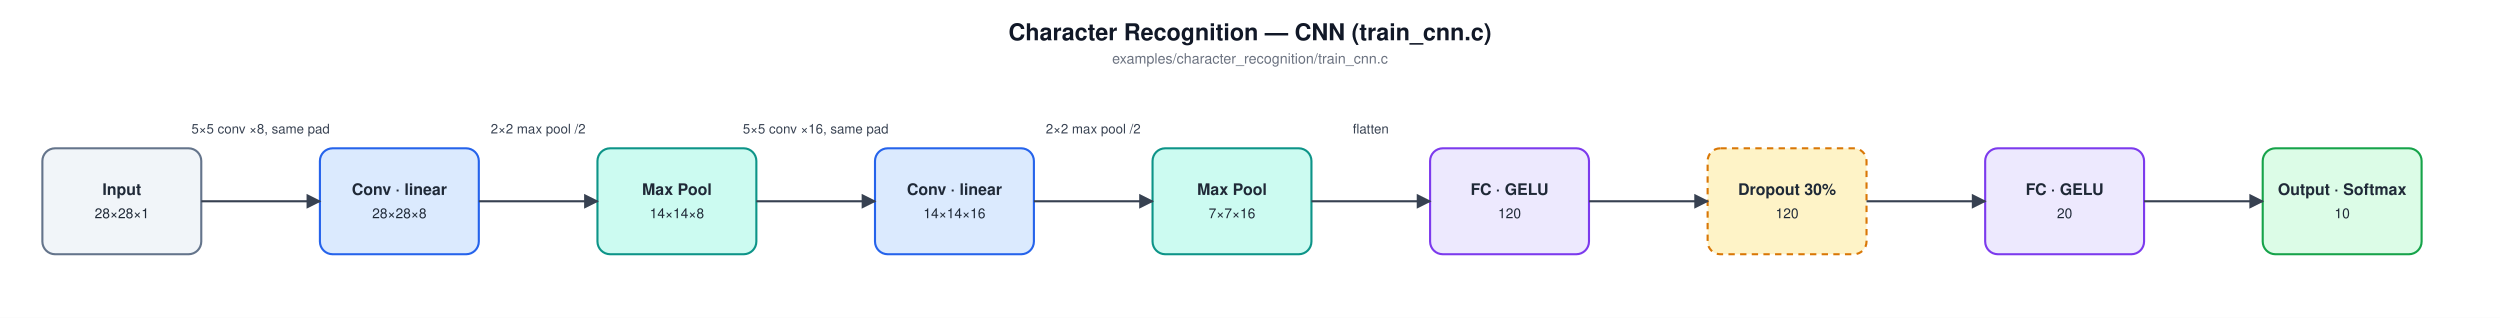
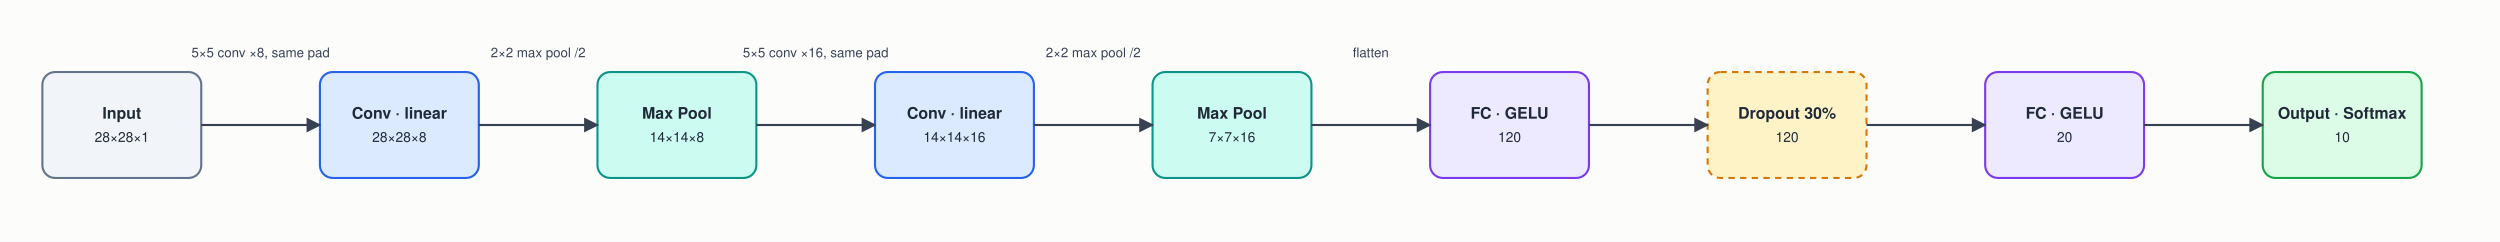
- <svg xmlns="http://www.w3.org/2000/svg" viewBox="0 0 2360 300" width="2360" height="300">
+ <svg xmlns="http://www.w3.org/2000/svg" viewBox="0 72 2360 228" width="2360" height="228">
  <defs>
    <marker id="arrow" viewBox="0 0 10 10" refX="9" refY="5" markerWidth="7" markerHeight="7" orient="auto-start-reverse">
      <path d="M0,0 L10,5 L0,10 z" fill="#374151" />
    </marker>
  </defs>
-   <rect x="0" y="0" width="2360" height="300" fill="#ffffff" />
-   <text x="1180.0" y="38" text-anchor="middle" font-family="'Segoe UI', Helvetica, Arial, sans-serif" font-size="22" font-weight="700" fill="#111827">Character Recognition — CNN (train_cnn.c)</text>
-   <text x="1180.0" y="60" text-anchor="middle" font-family="'Segoe UI', Helvetica, Arial, sans-serif" font-size="13.5" fill="#6b7280">examples/character_recognition/train_cnn.c</text>
+   <rect x="0" y="0" width="2360" height="300" fill="#fcfcfb" />
  <rect x="40" y="140" width="150" height="100" rx="12" fill="#f1f5f9" stroke="#64748b" stroke-width="2" />
  <text x="115.0" y="184.0" text-anchor="middle" font-family="'Segoe UI', Helvetica, Arial, sans-serif" font-size="15" font-weight="600" fill="#1f2937">Input</text>
  <text x="115.0" y="206.0" text-anchor="middle" font-family="'Segoe UI', Helvetica, Arial, sans-serif" font-size="13" fill="#1f2937">28×28×1</text>
  <rect x="302" y="140" width="150" height="100" rx="12" fill="#dbeafe" stroke="#2563eb" stroke-width="2" />
  <text x="377.0" y="184.0" text-anchor="middle" font-family="'Segoe UI', Helvetica, Arial, sans-serif" font-size="15" font-weight="600" fill="#1f2937">Conv · linear</text>
  <text x="377.0" y="206.0" text-anchor="middle" font-family="'Segoe UI', Helvetica, Arial, sans-serif" font-size="13" fill="#1f2937">28×28×8</text>
  <rect x="564" y="140" width="150" height="100" rx="12" fill="#ccfbf1" stroke="#0d9488" stroke-width="2" />
  <text x="639.0" y="184.0" text-anchor="middle" font-family="'Segoe UI', Helvetica, Arial, sans-serif" font-size="15" font-weight="600" fill="#1f2937">Max Pool</text>
  <text x="639.0" y="206.0" text-anchor="middle" font-family="'Segoe UI', Helvetica, Arial, sans-serif" font-size="13" fill="#1f2937">14×14×8</text>
  <rect x="826" y="140" width="150" height="100" rx="12" fill="#dbeafe" stroke="#2563eb" stroke-width="2" />
  <text x="901.0" y="184.0" text-anchor="middle" font-family="'Segoe UI', Helvetica, Arial, sans-serif" font-size="15" font-weight="600" fill="#1f2937">Conv · linear</text>
  <text x="901.0" y="206.0" text-anchor="middle" font-family="'Segoe UI', Helvetica, Arial, sans-serif" font-size="13" fill="#1f2937">14×14×16</text>
  <rect x="1088" y="140" width="150" height="100" rx="12" fill="#ccfbf1" stroke="#0d9488" stroke-width="2" />
  <text x="1163.0" y="184.0" text-anchor="middle" font-family="'Segoe UI', Helvetica, Arial, sans-serif" font-size="15" font-weight="600" fill="#1f2937">Max Pool</text>
  <text x="1163.0" y="206.0" text-anchor="middle" font-family="'Segoe UI', Helvetica, Arial, sans-serif" font-size="13" fill="#1f2937">7×7×16</text>
  <rect x="1350" y="140" width="150" height="100" rx="12" fill="#ede9fe" stroke="#7c3aed" stroke-width="2" />
  <text x="1425.0" y="184.0" text-anchor="middle" font-family="'Segoe UI', Helvetica, Arial, sans-serif" font-size="15" font-weight="600" fill="#1f2937">FC · GELU</text>
  <text x="1425.0" y="206.0" text-anchor="middle" font-family="'Segoe UI', Helvetica, Arial, sans-serif" font-size="13" fill="#1f2937">120</text>
  <rect x="1612" y="140" width="150" height="100" rx="12" fill="#fef3c7" stroke="#d97706" stroke-width="2" stroke-dasharray="6 5" />
  <text x="1687.0" y="184.0" text-anchor="middle" font-family="'Segoe UI', Helvetica, Arial, sans-serif" font-size="15" font-weight="600" fill="#1f2937">Dropout 30%</text>
  <text x="1687.0" y="206.0" text-anchor="middle" font-family="'Segoe UI', Helvetica, Arial, sans-serif" font-size="13" fill="#1f2937">120</text>
  <rect x="1874" y="140" width="150" height="100" rx="12" fill="#ede9fe" stroke="#7c3aed" stroke-width="2" />
  <text x="1949.0" y="184.0" text-anchor="middle" font-family="'Segoe UI', Helvetica, Arial, sans-serif" font-size="15" font-weight="600" fill="#1f2937">FC · GELU</text>
  <text x="1949.0" y="206.0" text-anchor="middle" font-family="'Segoe UI', Helvetica, Arial, sans-serif" font-size="13" fill="#1f2937">20</text>
  <rect x="2136" y="140" width="150" height="100" rx="12" fill="#dcfce7" stroke="#16a34a" stroke-width="2" />
  <text x="2211.0" y="184.0" text-anchor="middle" font-family="'Segoe UI', Helvetica, Arial, sans-serif" font-size="15" font-weight="600" fill="#1f2937">Output · Softmax</text>
  <text x="2211.0" y="206.0" text-anchor="middle" font-family="'Segoe UI', Helvetica, Arial, sans-serif" font-size="13" fill="#1f2937">10</text>
  <line x1="190" y1="190.0" x2="302" y2="190.0" stroke="#374151" stroke-width="2" marker-end="url(#arrow)" />
  <text x="246.0" y="126" text-anchor="middle" font-family="'Segoe UI', Helvetica, Arial, sans-serif" font-size="12.5" fill="#374151">5×5 conv ×8, same pad</text>
  <line x1="452" y1="190.0" x2="564" y2="190.0" stroke="#374151" stroke-width="2" marker-end="url(#arrow)" />
  <text x="508.0" y="126" text-anchor="middle" font-family="'Segoe UI', Helvetica, Arial, sans-serif" font-size="12.5" fill="#374151">2×2 max pool /2</text>
  <line x1="714" y1="190.0" x2="826" y2="190.0" stroke="#374151" stroke-width="2" marker-end="url(#arrow)" />
  <text x="770.0" y="126" text-anchor="middle" font-family="'Segoe UI', Helvetica, Arial, sans-serif" font-size="12.5" fill="#374151">5×5 conv ×16, same pad</text>
  <line x1="976" y1="190.0" x2="1088" y2="190.0" stroke="#374151" stroke-width="2" marker-end="url(#arrow)" />
  <text x="1032.0" y="126" text-anchor="middle" font-family="'Segoe UI', Helvetica, Arial, sans-serif" font-size="12.5" fill="#374151">2×2 max pool /2</text>
  <line x1="1238" y1="190.0" x2="1350" y2="190.0" stroke="#374151" stroke-width="2" marker-end="url(#arrow)" />
  <text x="1294.0" y="126" text-anchor="middle" font-family="'Segoe UI', Helvetica, Arial, sans-serif" font-size="12.5" fill="#374151">flatten</text>
  <line x1="1500" y1="190.0" x2="1612" y2="190.0" stroke="#374151" stroke-width="2" marker-end="url(#arrow)" />
  <line x1="1762" y1="190.0" x2="1874" y2="190.0" stroke="#374151" stroke-width="2" marker-end="url(#arrow)" />
  <line x1="2024" y1="190.0" x2="2136" y2="190.0" stroke="#374151" stroke-width="2" marker-end="url(#arrow)" />
</svg>
